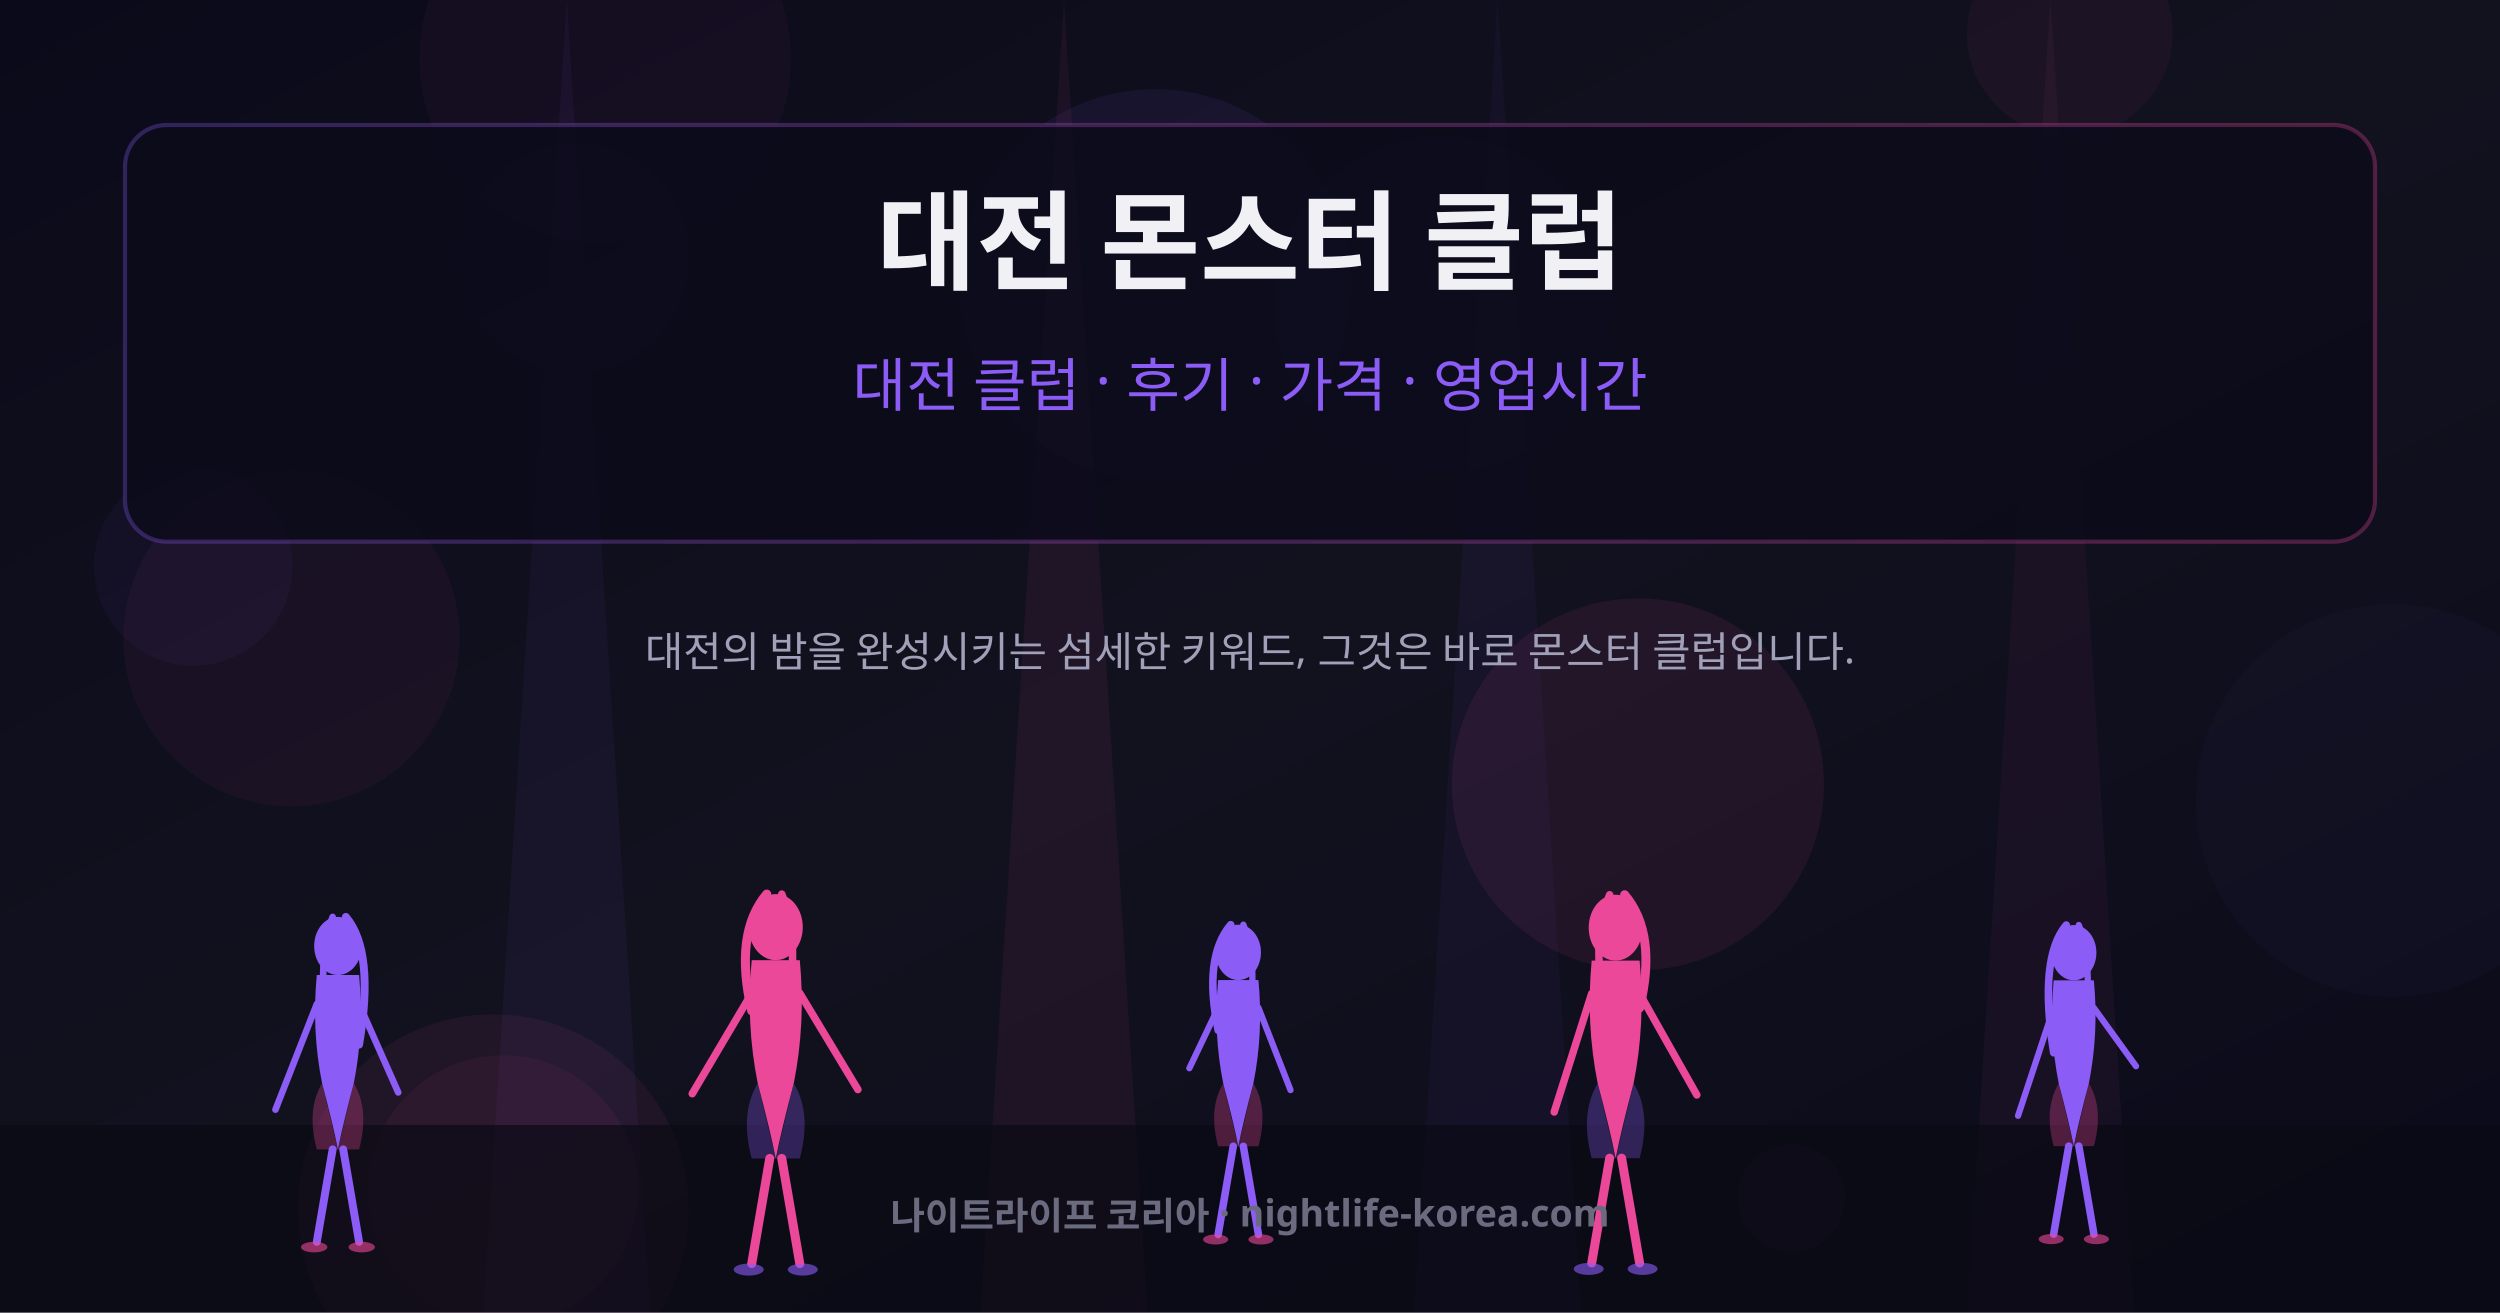
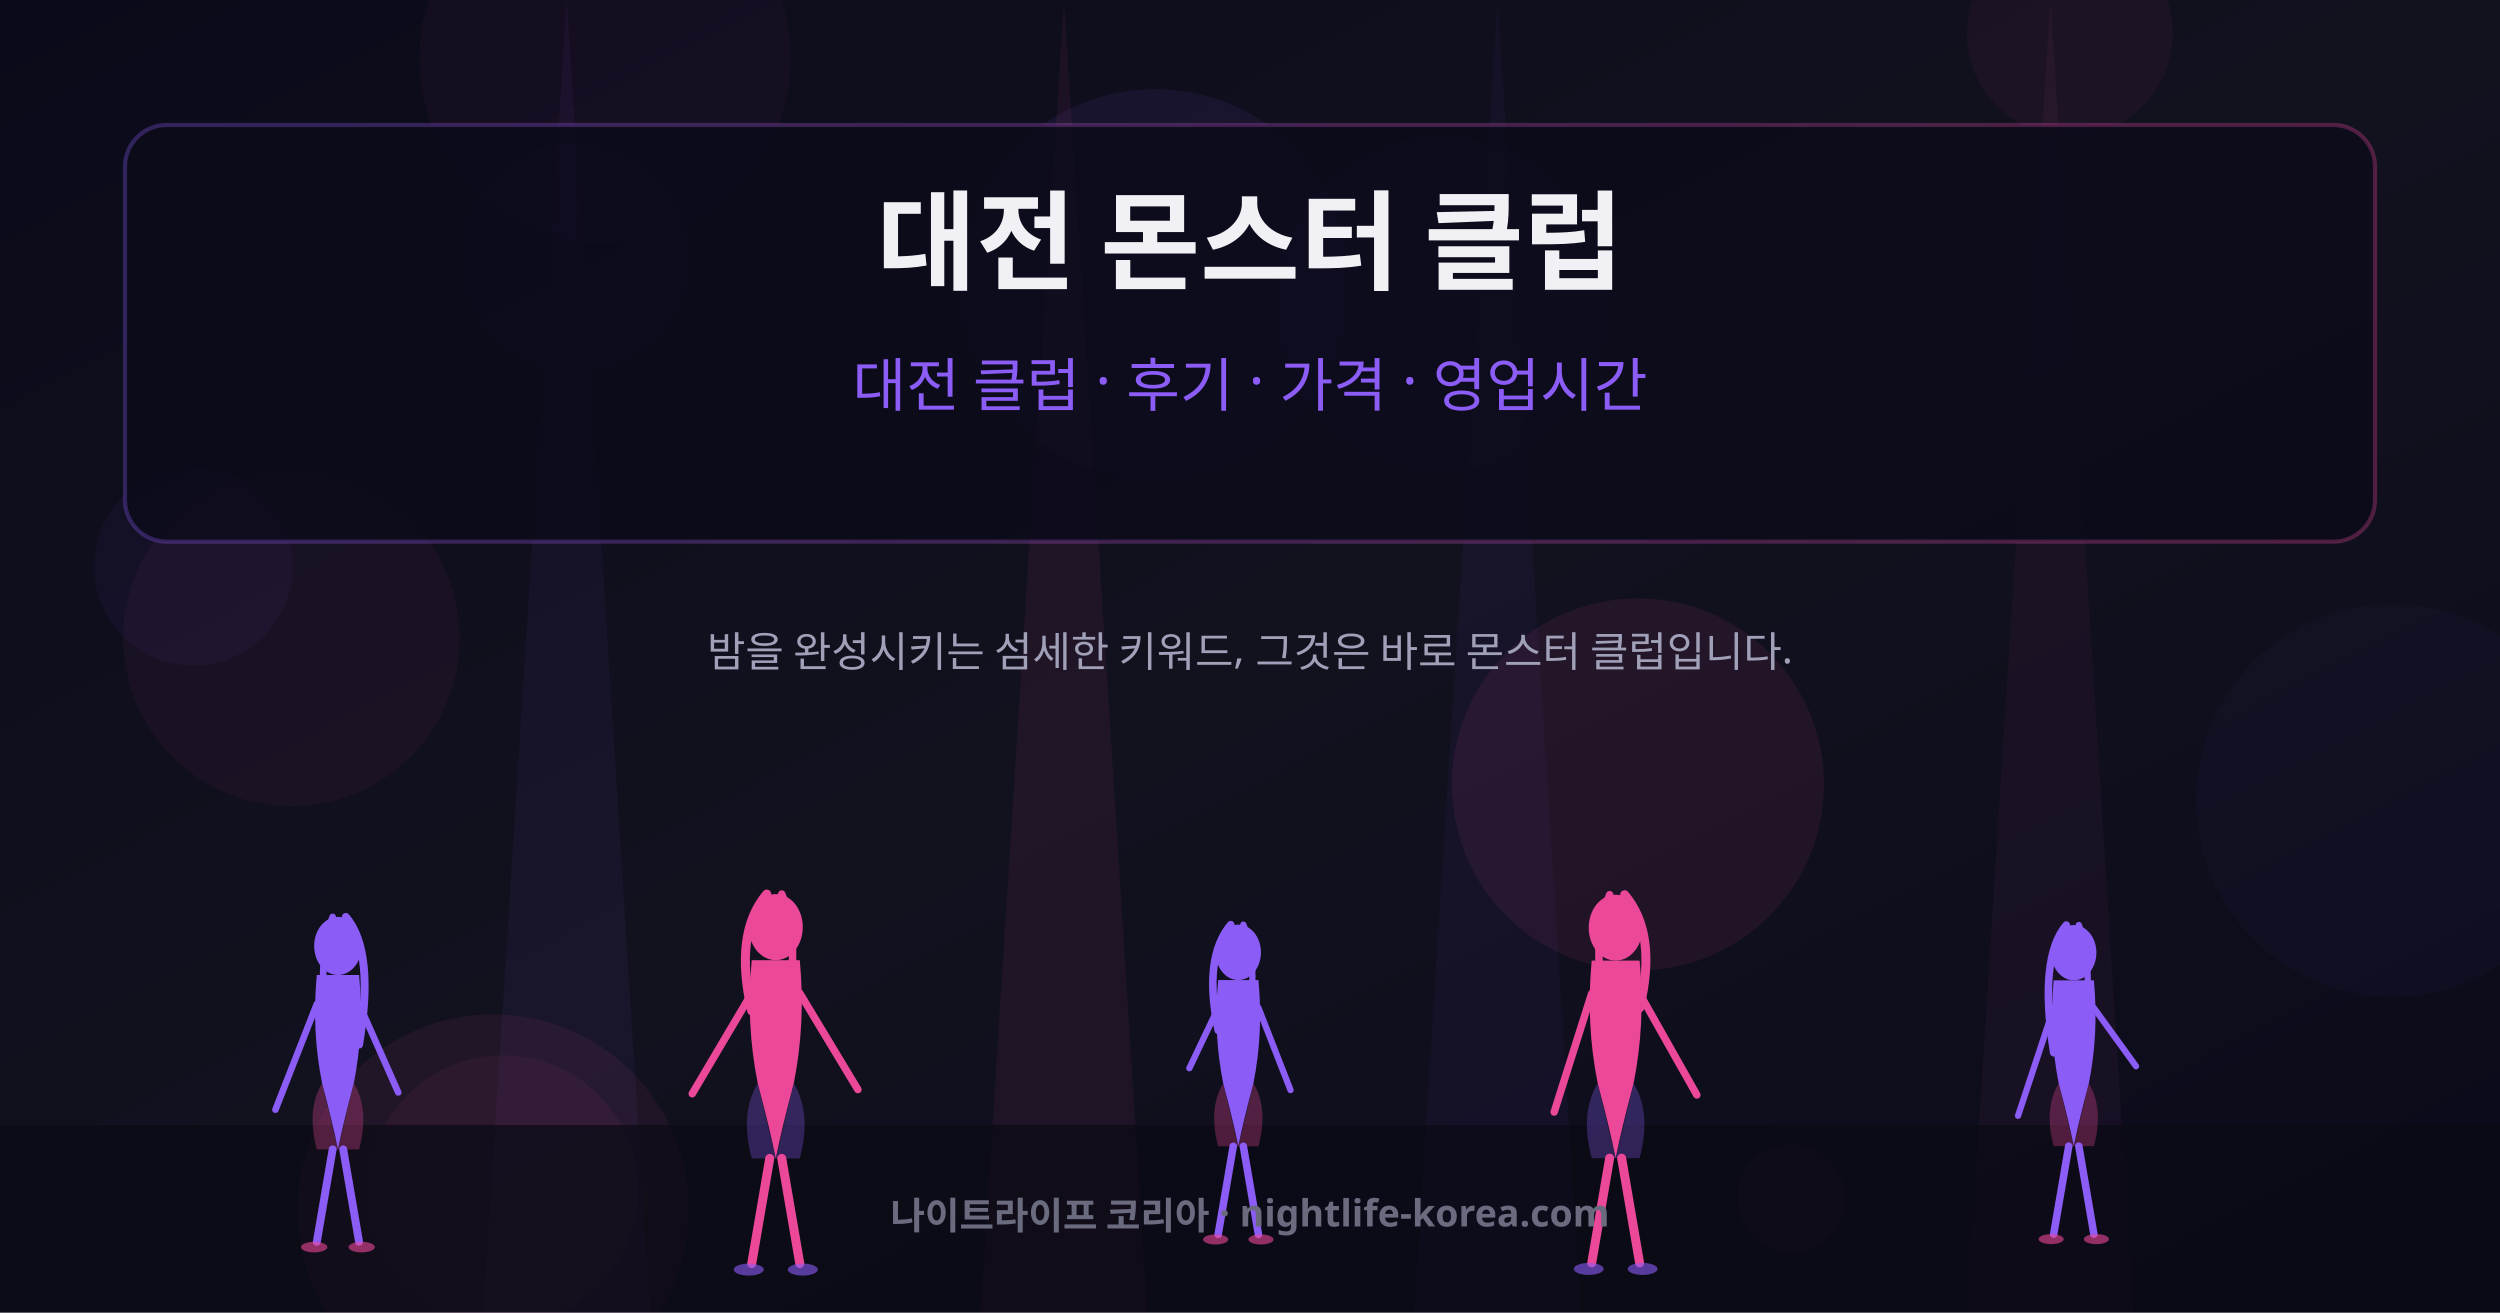
<svg xmlns="http://www.w3.org/2000/svg" viewBox="0 0 1200 630" width="1200" height="630">
  <defs>
    <linearGradient id="ogbg" x1="0%" y1="0%" x2="100%" y2="100%">
      <stop offset="0%" style="stop-color:#0a0a1a" />
      <stop offset="50%" style="stop-color:#12121f" />
      <stop offset="100%" style="stop-color:#0a0a1a" />
    </linearGradient>
    <linearGradient id="ogtxt" x1="0%" y1="0%" x2="100%" y2="0%">
      <stop offset="0%" style="stop-color:#8b5cf6" />
      <stop offset="100%" style="stop-color:#ec4899" />
    </linearGradient>
  </defs>
  <rect width="1200" height="630" fill="url(#ogbg)" />
  <polygon points="272.03,0 232.03,630 312.03,630" fill="#8b5cf6" opacity="0.057" />
  <polygon points="510.706,0 470.706,630 550.706,630" fill="#ec4899" opacity="0.07" />
  <polygon points="718.835,0 678.835,630 758.835,630" fill="#8b5cf6" opacity="0.047" />
  <polygon points="984.214,0 944.214,630 1024.214,630" fill="#ec4899" opacity="0.051" />
  <circle cx="1148.39" cy="384.246" r="94.284" fill="#8b5cf6" opacity="0.031" />
  <circle cx="92.778" cy="271.822" r="47.594" fill="#8b5cf6" opacity="0.05" />
  <circle cx="993.514" cy="16.052" r="49.369" fill="#ec4899" opacity="0.054" />
  <circle cx="290.461" cy="28.058" r="89.087" fill="#ec4899" opacity="0.045" />
  <circle cx="276.012" cy="123.655" r="55.033" fill="#8b5cf6" opacity="0.045" />
  <circle cx="139.891" cy="306.26" r="80.715" fill="#ec4899" opacity="0.052" />
  <circle cx="786.222" cy="376.517" r="89.295" fill="#ec4899" opacity="0.079" />
  <circle cx="236.802" cy="580.717" r="93.819" fill="#ec4899" opacity="0.068" />
  <circle cx="241.519" cy="571.305" r="64.764" fill="#ec4899" opacity="0.06" />
  <circle cx="692.224" cy="146.077" r="80.617" fill="#8b5cf6" opacity="0.074" />
  <circle cx="859.758" cy="575.179" r="25.91" fill="#ec4899" opacity="0.038" />
  <circle cx="554.54" cy="136.719" r="93.911" fill="#8b5cf6" opacity="0.08" />
  <rect x="0" y="540" width="1200" height="90" fill="#0a0a14" opacity="0.7" />
  <g transform="translate(162.209,520) scale(1.268)">
    <ellipse cx="0" cy="-52" rx="9" ry="11" fill="#8b5cf6" />
    <path d="M3,-63 Q14,-50 8,-14.662" stroke="#8b5cf6" stroke-width="3" fill="none" stroke-linecap="round" />
    <path d="M-2,-63 Q-8,-48 -4,-17.662" stroke="#8b5cf6" stroke-width="2.5" fill="none" stroke-linecap="round" />
    <path d="M-8,-41 Q-10,-20 -6,0 Q-2,15 0,25 Q2,15 6,0 Q10,-20 8,-41 Z" fill="#8b5cf6" />
    <path d="M-6,0 Q-12,10 -8,25 L0,25 Z" fill="#ec4899" opacity="0.3" />
    <path d="M6,0 Q12,10 8,25 L0,25 Z" fill="#ec4899" opacity="0.3" />
    <line x1="-2" y1="25" x2="-8" y2="60" stroke="#8b5cf6" stroke-width="3" stroke-linecap="round" />
    <line x1="2" y1="25" x2="8" y2="60" stroke="#8b5cf6" stroke-width="3" stroke-linecap="round" />
    <ellipse cx="-9" cy="62" rx="5" ry="2" fill="#ec4899" opacity="0.6" />
    <ellipse cx="9" cy="62" rx="5" ry="2" fill="#ec4899" opacity="0.6" />
    <line x1="-8" y1="-30" x2="-23.656" y2="9.964" stroke="#8b5cf6" stroke-width="2.5" stroke-linecap="round" />
    <line x1="8" y1="-30" x2="22.824" y2="3.441" stroke="#8b5cf6" stroke-width="2.5" stroke-linecap="round" />
  </g>
  <g transform="translate(372.362,520) scale(1.441955)">
    <ellipse cx="0" cy="-52" rx="9" ry="11" fill="#ec4899" />
    <path d="M-3,-63 Q-14,-50 -8,-24.124" stroke="#ec4899" stroke-width="3" fill="none" stroke-linecap="round" />
    <path d="M2,-63 Q8,-48 4,-27.124" stroke="#ec4899" stroke-width="2.5" fill="none" stroke-linecap="round" />
    <path d="M-8,-41 Q-10,-20 -6,0 Q-2,15 0,25 Q2,15 6,0 Q10,-20 8,-41 Z" fill="#ec4899" />
    <path d="M-6,0 Q-12,10 -8,25 L0,25 Z" fill="#8b5cf6" opacity="0.3" />
    <path d="M6,0 Q12,10 8,25 L0,25 Z" fill="#8b5cf6" opacity="0.3" />
    <line x1="-2" y1="25" x2="-8" y2="60" stroke="#ec4899" stroke-width="3" stroke-linecap="round" />
    <line x1="2" y1="25" x2="8" y2="60" stroke="#ec4899" stroke-width="3" stroke-linecap="round" />
    <ellipse cx="-9" cy="62" rx="5" ry="2" fill="#8b5cf6" opacity="0.6" />
    <ellipse cx="9" cy="62" rx="5" ry="2" fill="#8b5cf6" opacity="0.6" />
    <line x1="-8" y1="-30" x2="-27.797" y2="3.451" stroke="#ec4899" stroke-width="2.5" stroke-linecap="round" />
    <line x1="8" y1="-30" x2="27.341" y2="2.067" stroke="#ec4899" stroke-width="2.5" stroke-linecap="round" />
  </g>
  <g transform="translate(594.385,520) scale(1.208868)">
    <ellipse cx="0" cy="-52" rx="9" ry="11" fill="#8b5cf6" />
    <path d="M-3,-63 Q-14,-50 -8,-21.056" stroke="#8b5cf6" stroke-width="3" fill="none" stroke-linecap="round" />
    <path d="M2,-63 Q8,-48 4,-24.056" stroke="#8b5cf6" stroke-width="2.5" fill="none" stroke-linecap="round" />
    <path d="M-8,-41 Q-10,-20 -6,0 Q-2,15 0,25 Q2,15 6,0 Q10,-20 8,-41 Z" fill="#8b5cf6" />
    <path d="M-6,0 Q-12,10 -8,25 L0,25 Z" fill="#ec4899" opacity="0.3" />
    <path d="M6,0 Q12,10 8,25 L0,25 Z" fill="#ec4899" opacity="0.3" />
    <line x1="-2" y1="25" x2="-8" y2="60" stroke="#8b5cf6" stroke-width="3" stroke-linecap="round" />
    <line x1="2" y1="25" x2="8" y2="60" stroke="#8b5cf6" stroke-width="3" stroke-linecap="round" />
    <ellipse cx="-9" cy="62" rx="5" ry="2" fill="#ec4899" opacity="0.6" />
    <ellipse cx="9" cy="62" rx="5" ry="2" fill="#ec4899" opacity="0.6" />
    <line x1="-8" y1="-30" x2="-19.429" y2="-6" stroke="#8b5cf6" stroke-width="2.5" stroke-linecap="round" />
    <line x1="8" y1="-30" x2="20.731" y2="2.667" stroke="#8b5cf6" stroke-width="2.5" stroke-linecap="round" />
  </g>
  <g transform="translate(775.5114,520) scale(1.436915)">
    <ellipse cx="0" cy="-52" rx="9" ry="11" fill="#ec4899" />
    <path d="M3,-63 Q14,-50 8,-25.159" stroke="#ec4899" stroke-width="3" fill="none" stroke-linecap="round" />
    <path d="M-2,-63 Q-8,-48 -4,-28.159" stroke="#ec4899" stroke-width="2.5" fill="none" stroke-linecap="round" />
    <path d="M-8,-41 Q-10,-20 -6,0 Q-2,15 0,25 Q2,15 6,0 Q10,-20 8,-41 Z" fill="#ec4899" />
    <path d="M-6,0 Q-12,10 -8,25 L0,25 Z" fill="#8b5cf6" opacity="0.3" />
    <path d="M6,0 Q12,10 8,25 L0,25 Z" fill="#8b5cf6" opacity="0.3" />
    <line x1="-2" y1="25" x2="-8" y2="60" stroke="#ec4899" stroke-width="3" stroke-linecap="round" />
    <line x1="2" y1="25" x2="8" y2="60" stroke="#ec4899" stroke-width="3" stroke-linecap="round" />
    <ellipse cx="-9" cy="62" rx="5" ry="2" fill="#8b5cf6" opacity="0.6" />
    <ellipse cx="9" cy="62" rx="5" ry="2" fill="#8b5cf6" opacity="0.6" />
    <line x1="-8" y1="-30" x2="-20.534" y2="9.583" stroke="#ec4899" stroke-width="2.5" stroke-linecap="round" />
    <line x1="8" y1="-30" x2="27.118" y2="3.876" stroke="#ec4899" stroke-width="2.5" stroke-linecap="round" />
  </g>
  <g transform="translate(995.4151,520) scale(1.20608)">
    <ellipse cx="0" cy="-52" rx="9" ry="11" fill="#8b5cf6" />
    <path d="M-3,-63 Q-14,-50 -8,-12.163" stroke="#8b5cf6" stroke-width="3" fill="none" stroke-linecap="round" />
    <path d="M2,-63 Q8,-48 4,-15.163" stroke="#8b5cf6" stroke-width="2.5" fill="none" stroke-linecap="round" />
    <path d="M-8,-41 Q-10,-20 -6,0 Q-2,15 0,25 Q2,15 6,0 Q10,-20 8,-41 Z" fill="#8b5cf6" />
    <path d="M-6,0 Q-12,10 -8,25 L0,25 Z" fill="#ec4899" opacity="0.3" />
    <path d="M6,0 Q12,10 8,25 L0,25 Z" fill="#ec4899" opacity="0.3" />
    <line x1="-2" y1="25" x2="-8" y2="60" stroke="#8b5cf6" stroke-width="3" stroke-linecap="round" />
    <line x1="2" y1="25" x2="8" y2="60" stroke="#8b5cf6" stroke-width="3" stroke-linecap="round" />
    <ellipse cx="-9" cy="62" rx="5" ry="2" fill="#ec4899" opacity="0.6" />
    <ellipse cx="9" cy="62" rx="5" ry="2" fill="#ec4899" opacity="0.6" />
    <line x1="-8" y1="-30" x2="-22.185" y2="12.912" stroke="#8b5cf6" stroke-width="2.5" stroke-linecap="round" />
    <line x1="8" y1="-30" x2="24.764" y2="-6.818" stroke="#8b5cf6" stroke-width="2.5" stroke-linecap="round" />
  </g>
  <rect x="60" y="60" width="1080" height="200" rx="20" fill="#0a0a1a" opacity="0.85" />
  <rect x="60" y="60" width="1080" height="200" rx="20" fill="none" stroke="url(#ogtxt)" stroke-width="2" opacity="0.3" />
  <text x="600" y="135" text-anchor="middle" font-family="'Noto Sans KR',sans-serif" font-size="52" font-weight="800" fill="#f0f0f5">대전 몬스터 클럽</text>
  <text x="600" y="195" text-anchor="middle" font-family="'Noto Sans KR',sans-serif" font-size="28" font-weight="500" fill="#8b5cf6">대전 클럽 · 후기 · 가격 · 영업시간</text>
  <rect x="60" y="290" width="auto" height="40" rx="20" fill="#8b5cf6" opacity="0.15" />
-   <text x="600" y="320" text-anchor="middle" font-family="'Noto Sans KR',sans-serif" font-size="20" fill="#a0a0b8">대전의 밤을 완성시키는 섬세한 키워드, 그것은 바로 몬스터 클럽입니다.</text>
+   <text x="600" y="320" text-anchor="middle" font-family="'Noto Sans KR',sans-serif" font-size="20" fill="#a0a0b8">밤을 완성시키는 섬세한 키워드, 그것은 바로 몬스터 클럽입니다.</text>
  <text x="600" y="590" text-anchor="middle" font-family="'Noto Sans KR',sans-serif" font-size="18" font-weight="600" fill="#6b6b80">나이트라이프 코리아 · nightlife-korea.com</text>
</svg>
